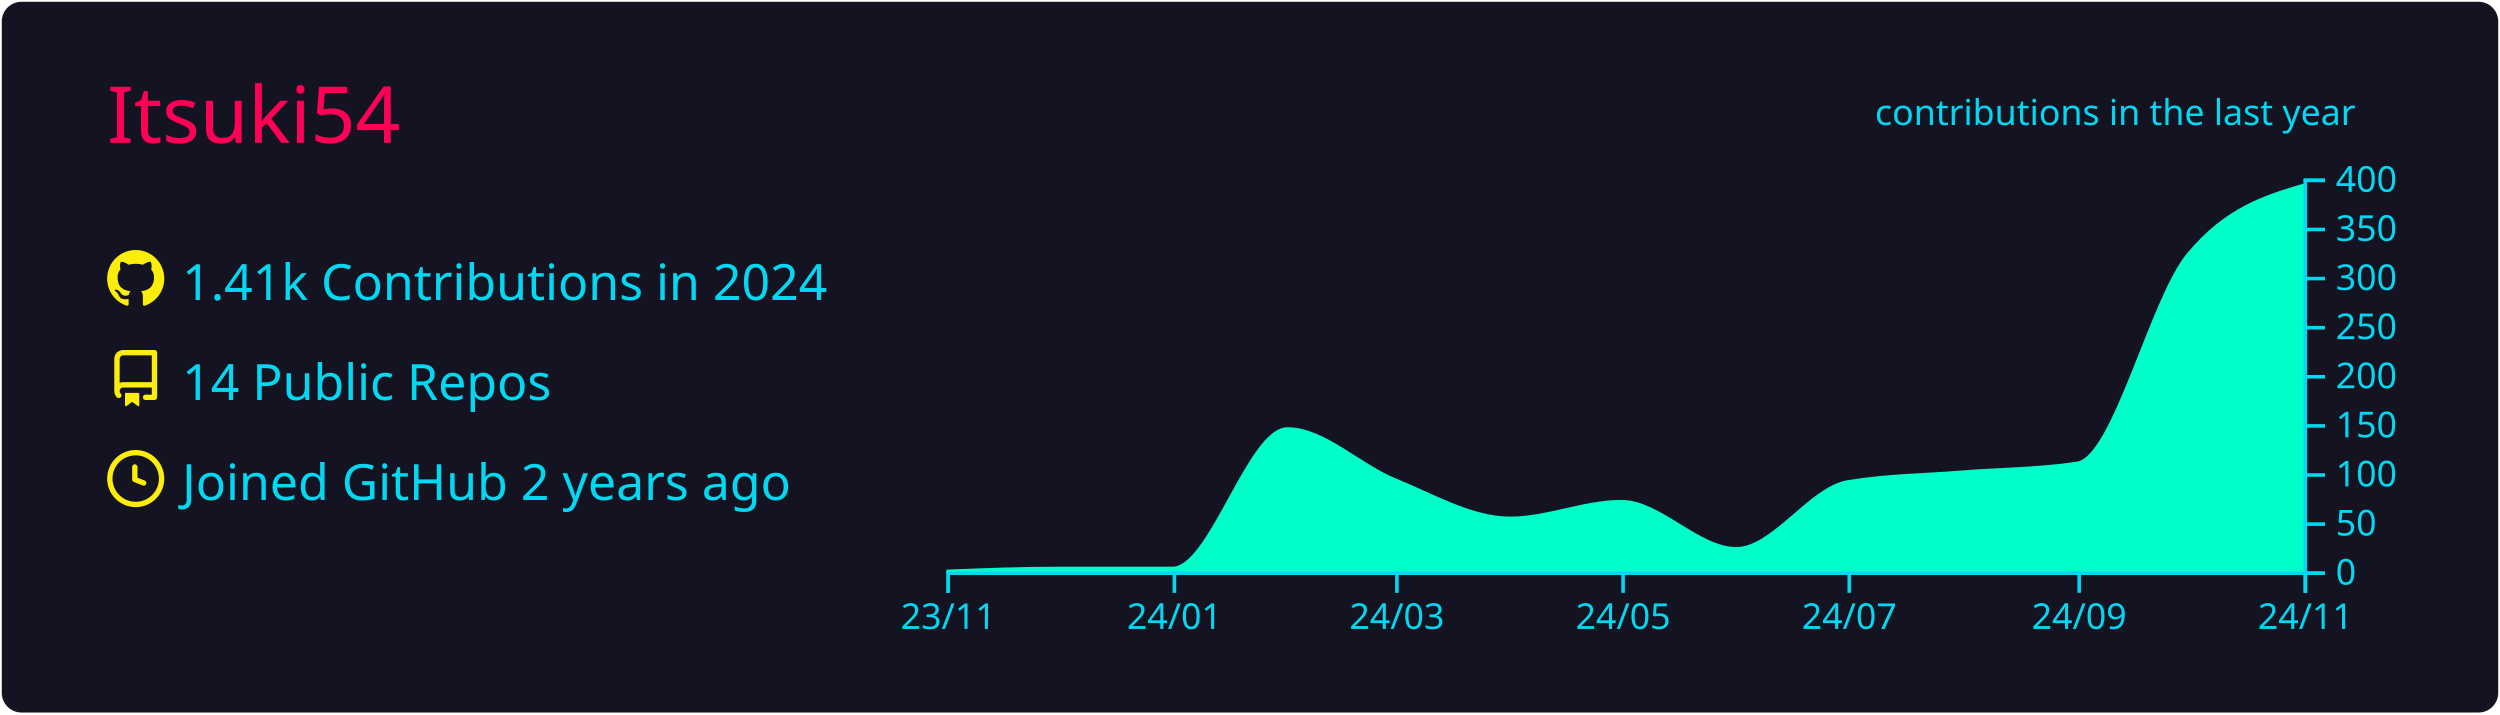
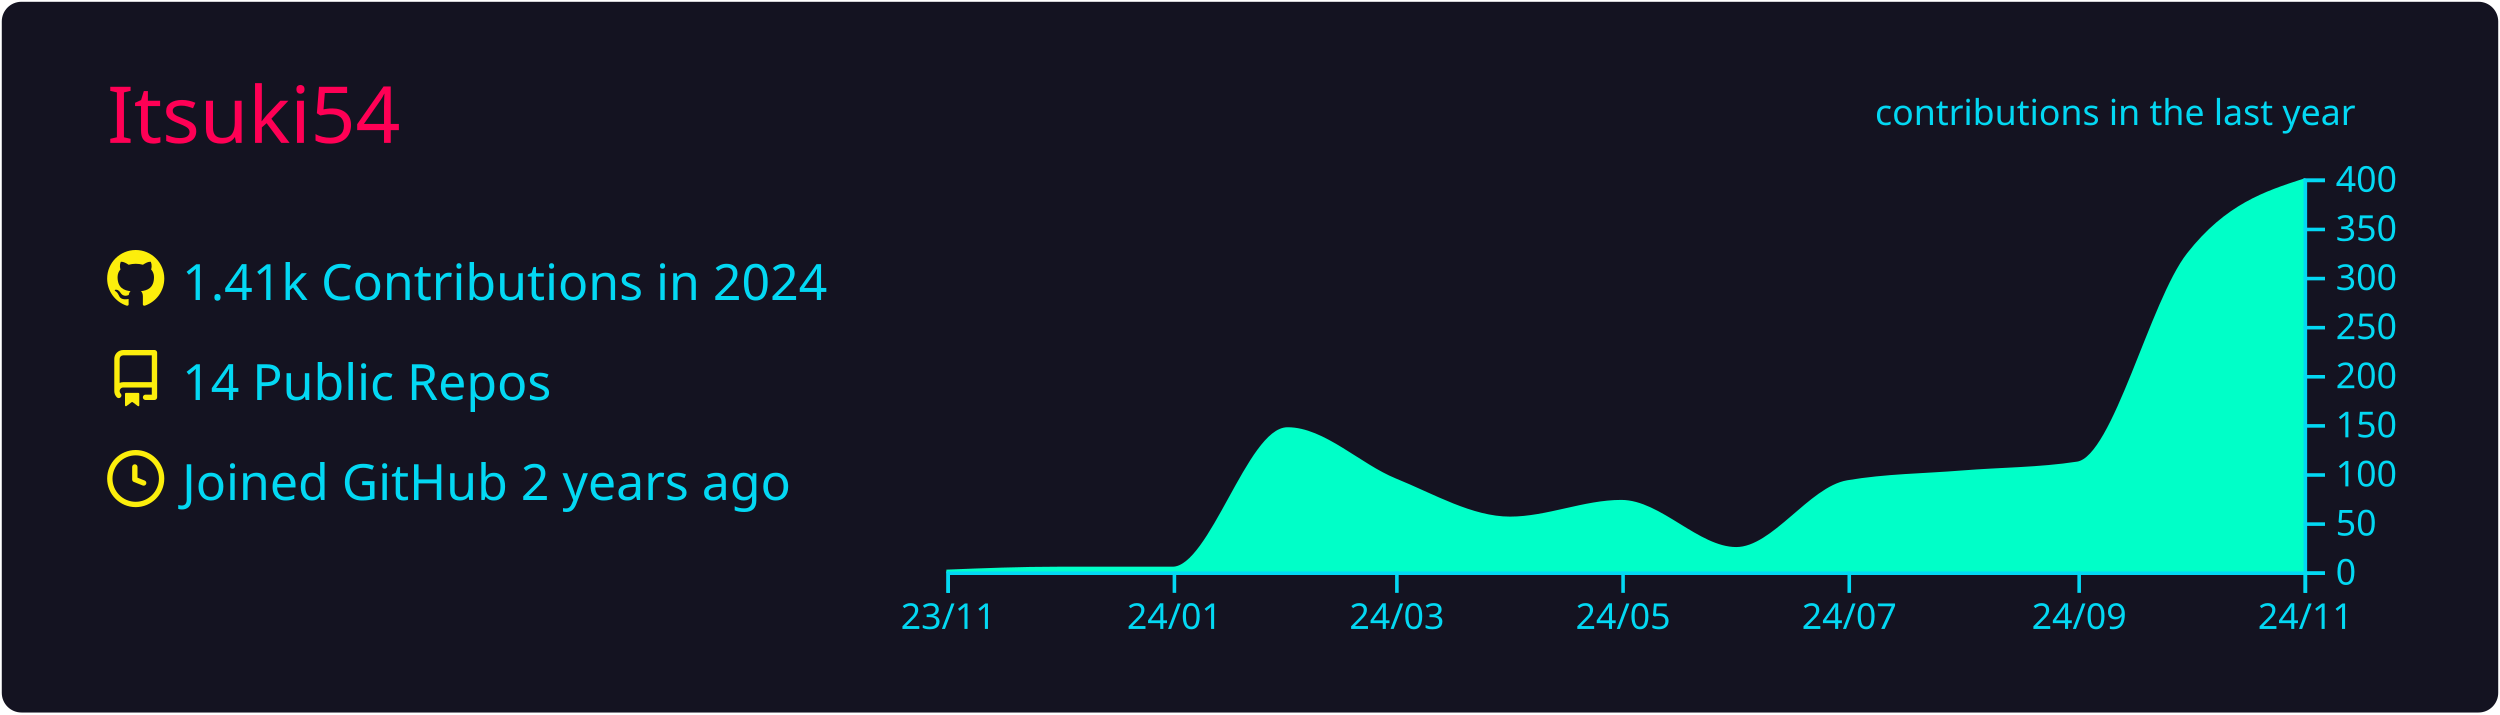
<svg xmlns="http://www.w3.org/2000/svg" width="700" height="200" viewBox="0 0 700 200">
  <style>* {
          font-family: 'Segoe UI', Ubuntu, "Helvetica Neue", Sans-Serif
        }</style>
  <rect x="1" y="1" rx="5" ry="5" height="99%" width="99.714%" stroke="#141321" stroke-width="1" fill="#141321" stroke-opacity="1" />
  <text x="30" y="40" style="font-size: 22px; fill: #ff0055;">Itsuki54</text>
  <g transform="translate(0,40)">
    <g transform="translate(30,30)">
      <g transform="translate(0,0)" width="14" height="14" fill="#fcee0c">
        <path fill-rule="evenodd" d="M8 0C3.58 0 0 3.58 0 8c0 3.54 2.29 6.53 5.47 7.59.4.07.55-.17.55-.38 0-.19-.01-.82-.01-1.49-2.01.37-2.53-.49-2.69-.94-.09-.23-.48-.94-.82-1.13-.28-.15-.68-.52-.01-.53.63-.01 1.08.58 1.23.82.72 1.21 1.87.87 2.33.66.07-.52.28-.87.51-1.07-1.78-.2-3.64-.89-3.64-3.95 0-.87.31-1.59.82-2.15-.08-.2-.36-1.02.08-2.12 0 0 .67-.21 2.2.82.64-.18 1.32-.27 2-.27.68 0 1.36.09 2 .27 1.53-1.04 2.2-.82 2.2-.82.44 1.1.16 1.92.08 2.12.51.56.82 1.27.82 2.15 0 3.07-1.87 3.75-3.65 3.95.29.25.54.73.54 1.48 0 1.07-.01 1.93-.01 2.2 0 .21.15.46.55.38A8.013 8.013 0 0016 8c0-4.42-3.58-8-8-8z" />
      </g>
      <g transform="translate(0,28)" width="14" height="14" fill="#fcee0c">
        <path fill-rule="evenodd" d="M2 2.5A2.5 2.5 0 014.5 0h8.75a.75.75 0 01.75.75v12.5a.75.75 0 01-.75.75h-2.5a.75.75 0 110-1.5h1.75v-2h-8a1 1 0 00-.714 1.7.75.75 0 01-1.072 1.05A2.495 2.495 0 012 11.5v-9zm10.5-1V9h-8c-.356 0-.694.074-1 .208V2.5a1 1 0 011-1h8zM5 12.25v3.25a.25.25 0 00.4.2l1.45-1.087a.25.25 0 01.3 0L8.6 15.7a.25.25 0 00.4-.2v-3.25a.25.25 0 00-.25-.25h-3.5a.25.25 0 00-.25.25z" />
      </g>
      <g transform="translate(0,56)" width="14" height="14" fill="#fcee0c">
        <path fill-rule="evenodd" d="M1.5 8a6.5 6.5 0 1113 0 6.5 6.5 0 01-13 0zM8 0a8 8 0 100 16A8 8 0 008 0zm.5 4.75a.75.75 0 00-1.5 0v3.5a.75.75 0 00.471.696l2.5 1a.75.75 0 00.557-1.392L8.5 7.742V4.75z" />
      </g>
      <text x="21" y="14" style="fill: #03d8f3; font-size: 14px;">1.41k Contributions in 2024</text>
      <text x="21" y="42" style="fill: #03d8f3; font-size: 14px;">14 Public Repos</text>
      <text x="21" y="70" style="fill: #03d8f3; font-size: 14px;">Joined GitHub 2 years ago</text>
    </g>
    <g color="#00ffc8" transform="translate(295,10)">
-       <path transform="translate(-30,0)" stroke="#00ffc8" fill="#00ffc8" opacity="1" d="M0,110C10.383,109.588,20.765,109.175,31.148,109.175C41.876,109.175,52.605,109.175,63.333,109.175C74.062,109.175,84.791,70.125,95.519,70.125C105.556,70.125,115.592,80.346,125.628,84.425C136.357,88.786,147.086,95.15,157.814,95.15C168.197,95.15,178.579,90.475,188.962,90.475C199.69,90.475,210.419,103.675,221.148,103.675C231.53,103.675,241.913,86.749,252.295,84.975C263.024,83.142,273.752,83.096,284.481,82.225C295.209,81.354,305.938,81.4,316.667,79.75C327.049,78.153,337.432,33.594,347.814,21.175C358.543,8.342,369.271,5.133,380,1.925L380,110C369.271,110,358.543,110,347.814,110C337.432,110,327.049,110,316.667,110C305.938,110,295.209,110,284.481,110C273.752,110,263.024,110,252.295,110C241.913,110,231.53,110,221.148,110C210.419,110,199.69,110,188.962,110C178.579,110,168.197,110,157.814,110C147.086,110,136.357,110,125.628,110C115.592,110,105.556,110,95.519,110C84.791,110,74.062,110,63.333,110C52.605,110,41.876,110,31.148,110C20.765,110,10.383,110,0,110Z" />
+       <path transform="translate(-30,0)" stroke="#00ffc8" fill="#00ffc8" opacity="1" d="M0,110C10.383,109.588,20.765,109.175,31.148,109.175C41.876,109.175,52.605,109.175,63.333,109.175C74.062,109.175,84.791,70.125,95.519,70.125C105.556,70.125,115.592,80.346,125.628,84.425C136.357,88.786,147.086,95.15,157.814,95.15C168.197,95.15,178.579,90.475,188.962,90.475C199.69,90.475,210.419,103.675,221.148,103.675C231.53,103.675,241.913,86.749,252.295,84.975C263.024,83.142,273.752,83.096,284.481,82.225C295.209,81.354,305.938,81.4,316.667,79.75C327.049,78.153,337.432,34.37,347.814,21.175C358.543,7.541,369.271,4.045,380,0.55L380,110C369.271,110,358.543,110,347.814,110C337.432,110,327.049,110,316.667,110C305.938,110,295.209,110,284.481,110C273.752,110,263.024,110,252.295,110C241.913,110,231.53,110,221.148,110C210.419,110,199.69,110,188.962,110C178.579,110,168.197,110,157.814,110C147.086,110,136.357,110,125.628,110C115.592,110,105.556,110,95.519,110C84.791,110,74.062,110,63.333,110C52.605,110,41.876,110,31.148,110C20.765,110,10.383,110,0,110Z" />
      <g color="#03d8f3" transform="translate(-30,110)" fill="none" font-size="10" font-family="sans-serif" text-anchor="middle">
        <path class="domain" stroke="currentColor" d="M0.5,6V0.5H380.5V6" />
        <g class="tick" opacity="1" transform="translate(0.5,0)">
          <line stroke="currentColor" y2="6" />
          <text fill="currentColor" y="9" dy="0.71em">23/11</text>
        </g>
        <g class="tick" opacity="1" transform="translate(63.83333,0)">
          <line stroke="currentColor" y2="6" />
          <text fill="currentColor" y="9" dy="0.71em">24/01</text>
        </g>
        <g class="tick" opacity="1" transform="translate(126.1284,0)">
          <line stroke="currentColor" y2="6" />
          <text fill="currentColor" y="9" dy="0.71em">24/03</text>
        </g>
        <g class="tick" opacity="1" transform="translate(189.4617,0)">
          <line stroke="currentColor" y2="6" />
          <text fill="currentColor" y="9" dy="0.71em">24/05</text>
        </g>
        <g class="tick" opacity="1" transform="translate(252.7951,0)">
          <line stroke="currentColor" y2="6" />
          <text fill="currentColor" y="9" dy="0.71em">24/07</text>
        </g>
        <g class="tick" opacity="1" transform="translate(317.1667,0)">
          <line stroke="currentColor" y2="6" />
          <text fill="currentColor" y="9" dy="0.71em">24/09</text>
        </g>
        <g class="tick" opacity="1" transform="translate(380.5,0)">
          <line stroke="currentColor" y2="6" />
          <text fill="currentColor" y="9" dy="0.71em">24/11</text>
        </g>
      </g>
      <g color="#03d8f3" transform="translate(350,0)" fill="none" font-size="10" font-family="sans-serif" text-anchor="start">
        <path class="domain" stroke="currentColor" d="M6,110.5H0.5V0.5H6" />
        <g class="tick" opacity="1" transform="translate(0,110.5)">
          <line stroke="currentColor" x2="6" />
          <text fill="currentColor" x="9" dy="0.32em">0</text>
        </g>
        <g class="tick" opacity="1" transform="translate(0,96.75)">
          <line stroke="currentColor" x2="6" />
          <text fill="currentColor" x="9" dy="0.32em">50</text>
        </g>
        <g class="tick" opacity="1" transform="translate(0,83)">
          <line stroke="currentColor" x2="6" />
          <text fill="currentColor" x="9" dy="0.32em">100</text>
        </g>
        <g class="tick" opacity="1" transform="translate(0,69.25)">
          <line stroke="currentColor" x2="6" />
          <text fill="currentColor" x="9" dy="0.32em">150</text>
        </g>
        <g class="tick" opacity="1" transform="translate(0,55.5)">
          <line stroke="currentColor" x2="6" />
          <text fill="currentColor" x="9" dy="0.32em">200</text>
        </g>
        <g class="tick" opacity="1" transform="translate(0,41.75)">
          <line stroke="currentColor" x2="6" />
          <text fill="currentColor" x="9" dy="0.32em">250</text>
        </g>
        <g class="tick" opacity="1" transform="translate(0,28)">
          <line stroke="currentColor" x2="6" />
          <text fill="currentColor" x="9" dy="0.32em">300</text>
        </g>
        <g class="tick" opacity="1" transform="translate(0,14.25)">
          <line stroke="currentColor" x2="6" />
          <text fill="currentColor" x="9" dy="0.32em">350</text>
        </g>
        <g class="tick" opacity="1" transform="translate(0,0.5)">
          <line stroke="currentColor" x2="6" />
          <text fill="currentColor" x="9" dy="0.32em">400</text>
        </g>
      </g>
      <g>
        <text y="-15" x="230" style="fill: #03d8f3; font-size: 10px;">contributions in the last year</text>
      </g>
    </g>
  </g>
</svg>
